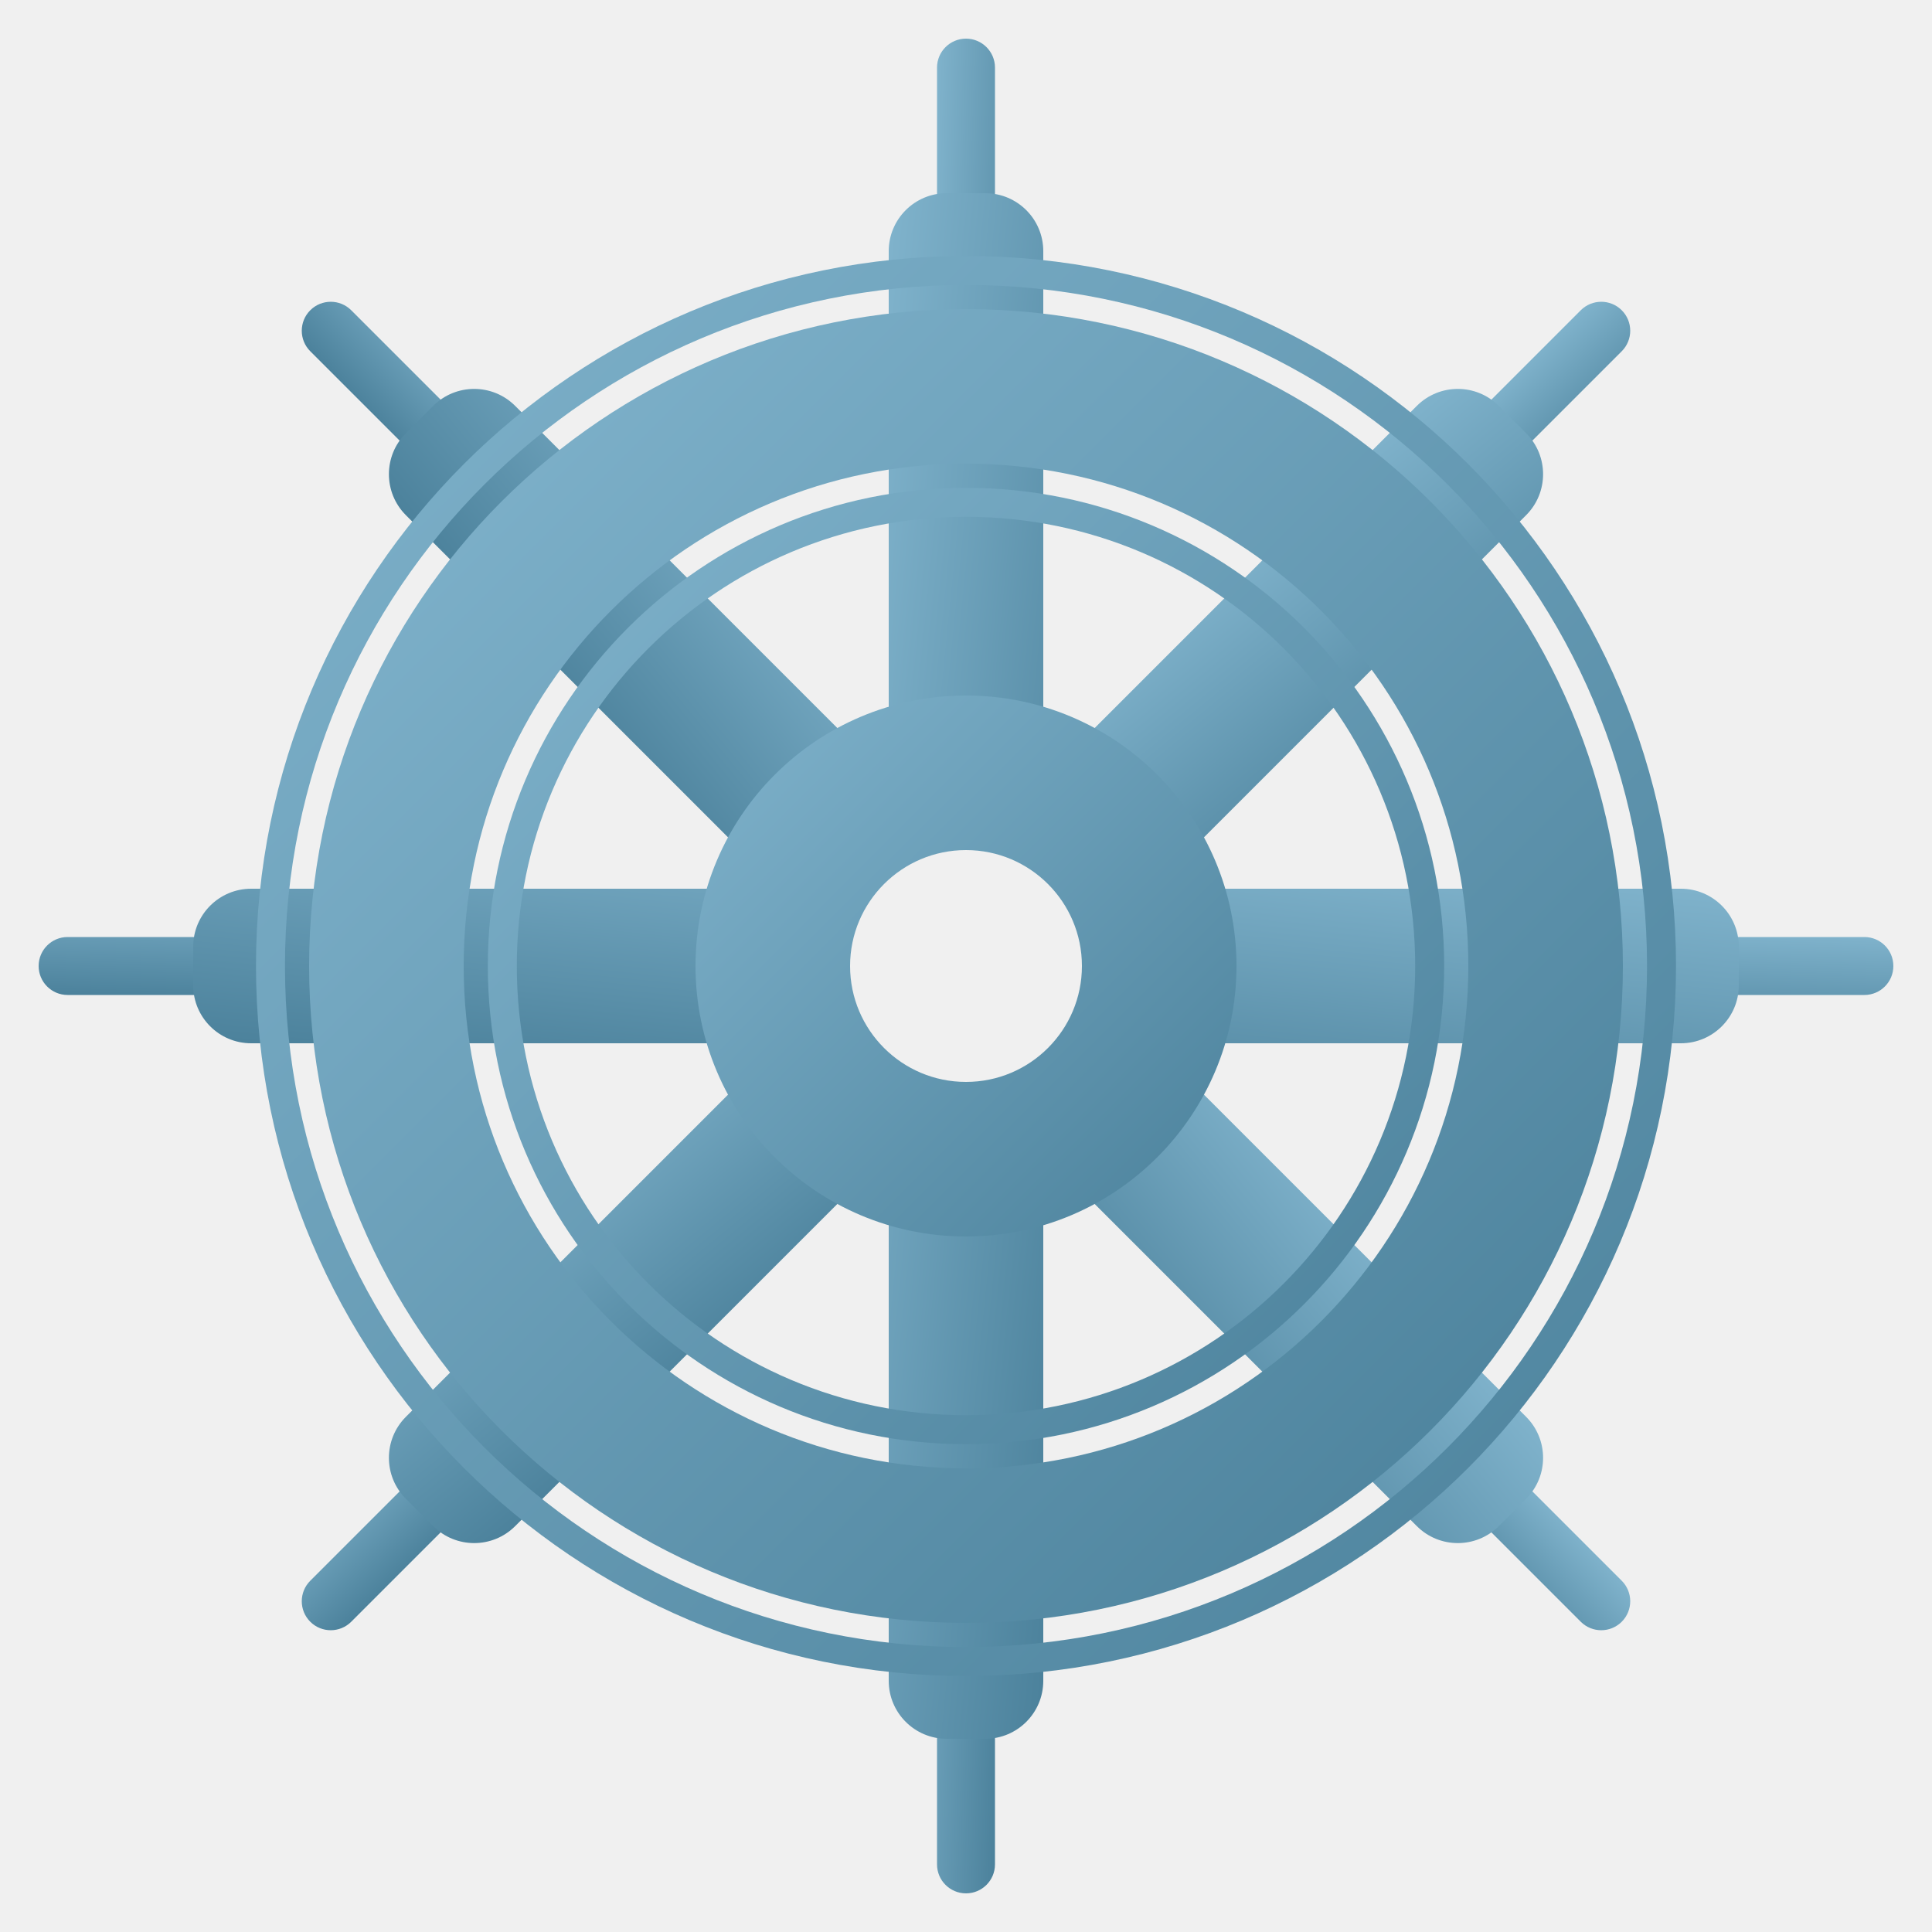
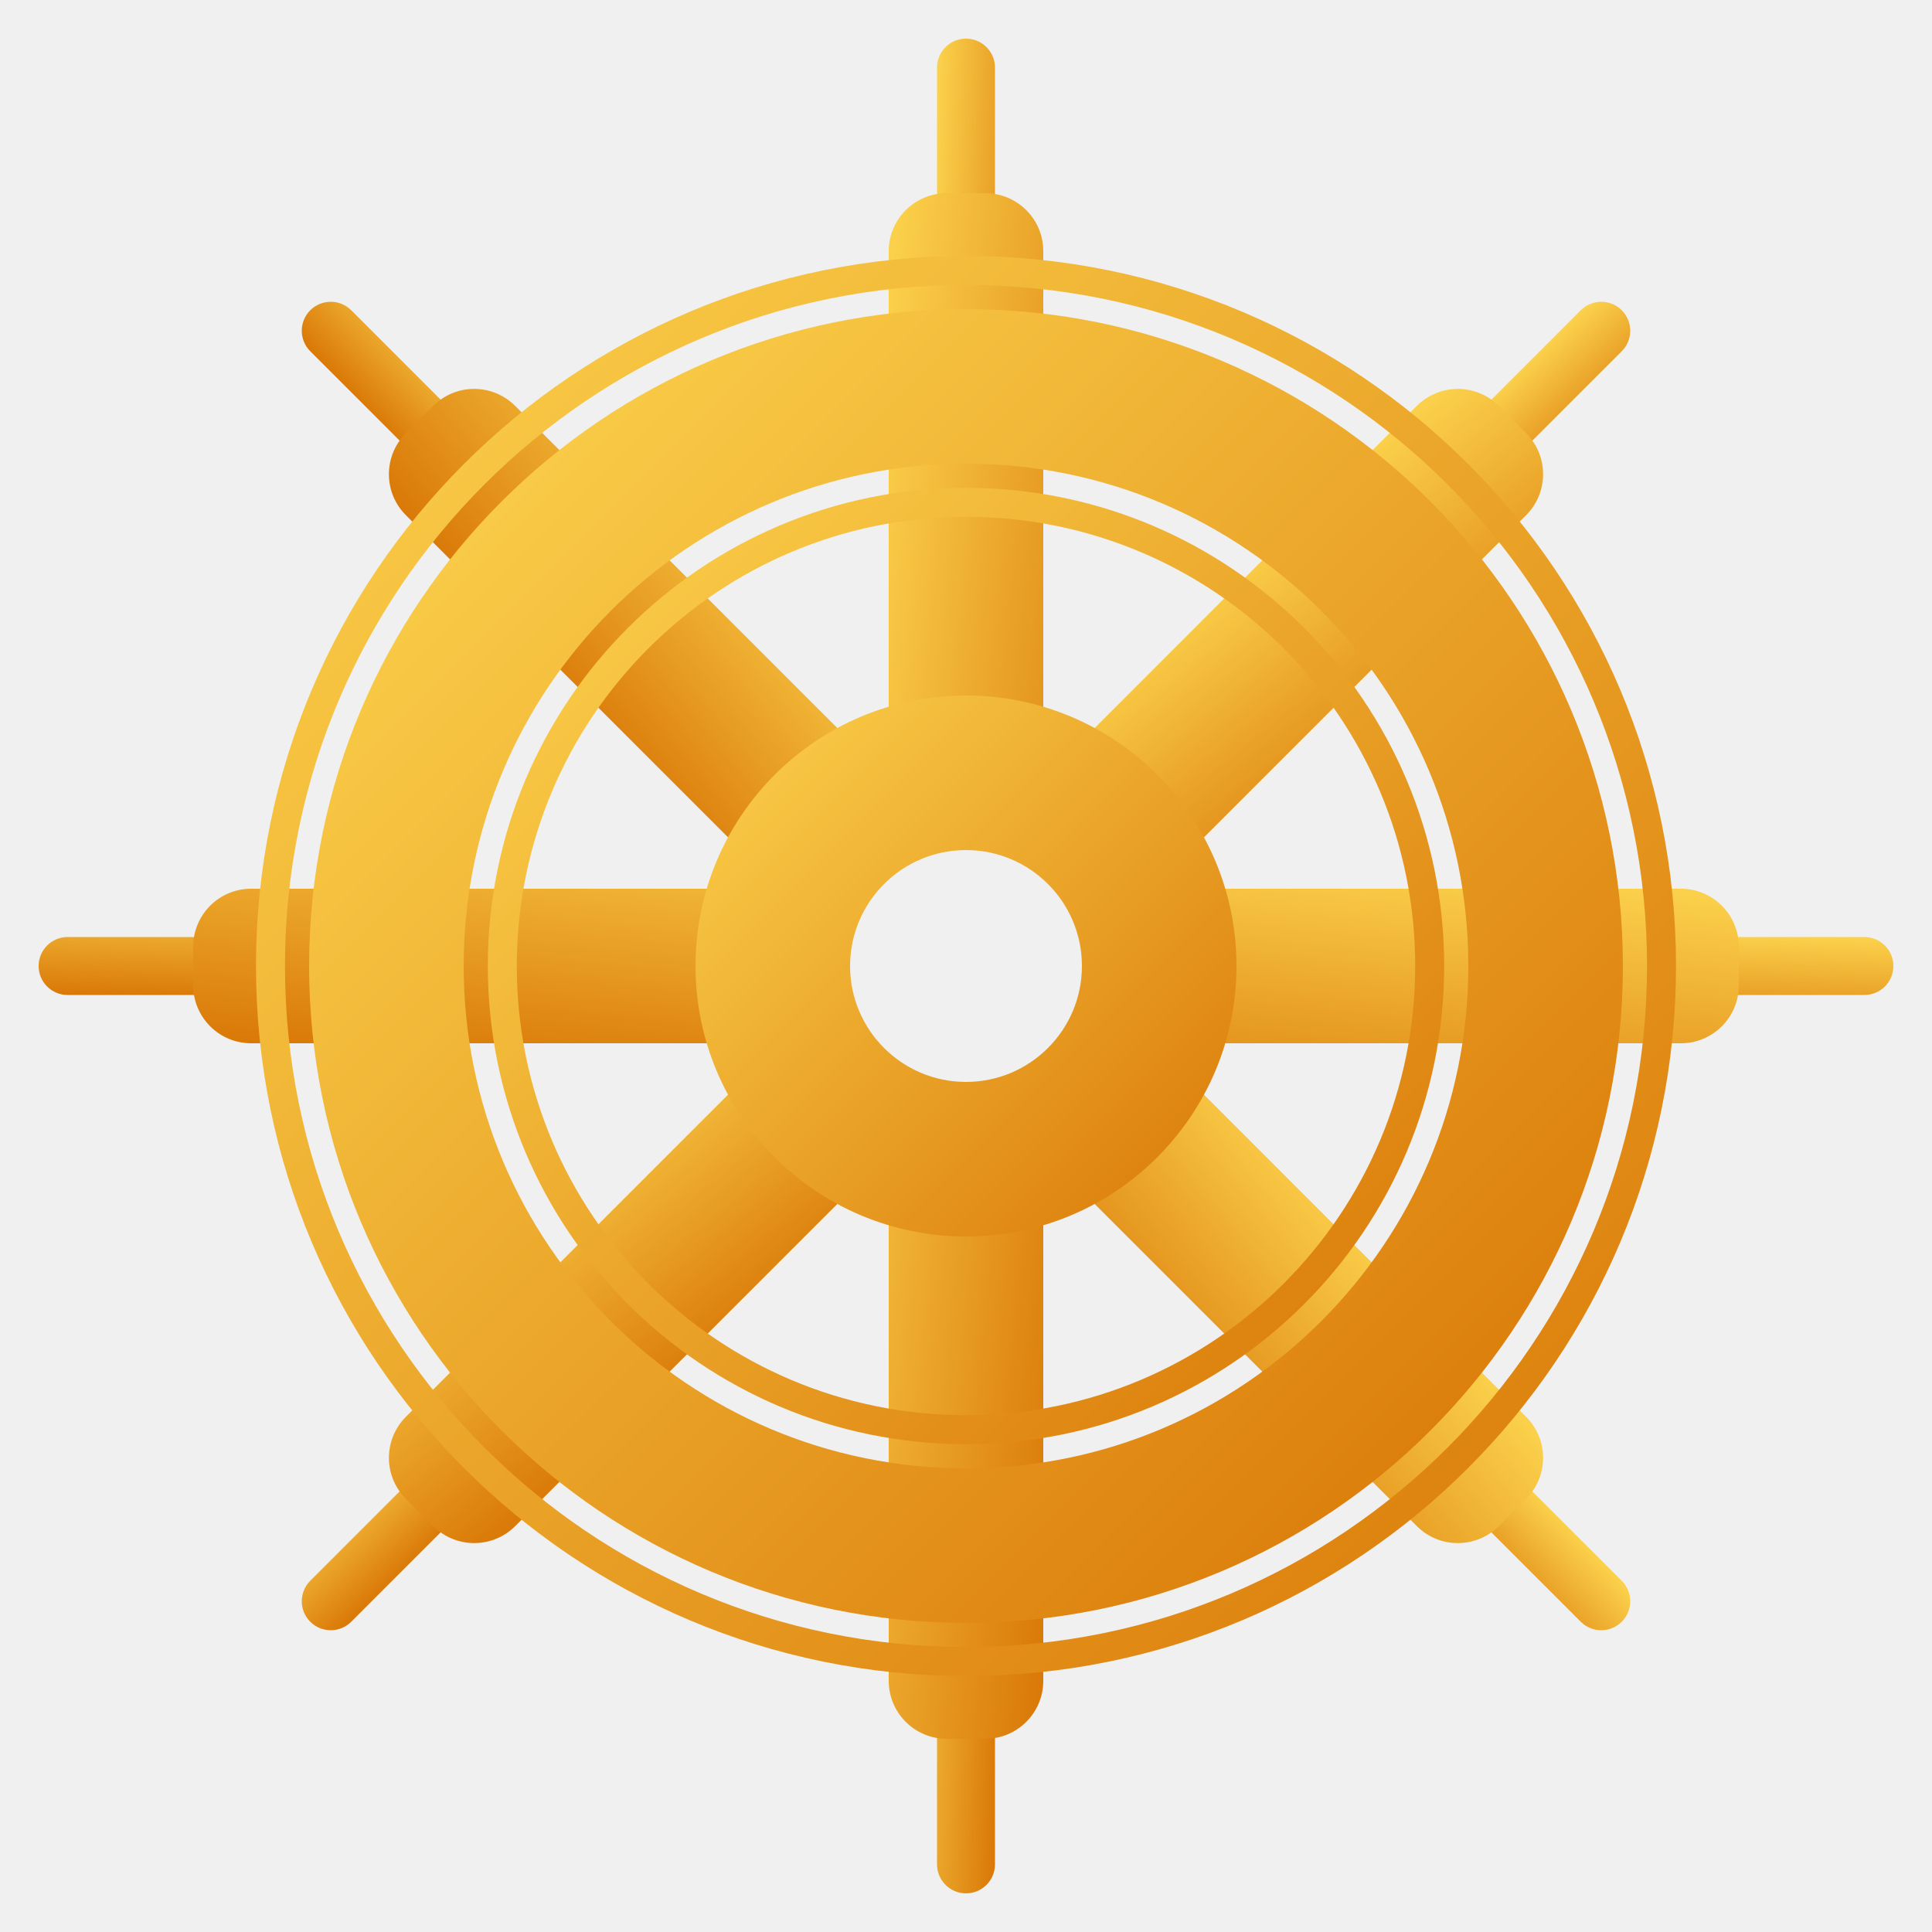
<svg xmlns="http://www.w3.org/2000/svg" viewBox="0 0 100 100" width="512" height="512">
  <defs>
    <linearGradient id="grad" x1="0%" y1="0%" x2="100%" y2="100%">
-       <stop offset="0%" stop-color="#80B3CC" />
-       <stop offset="100%" stop-color="#4B819B" />
+       <stop offset="0%" stop-color="#FCD34D" />
+       <stop offset="100%" stop-color="#D97706" />
    </linearGradient>
    <mask id="hub-hole">
      <rect width="100" height="100" fill="white" />
      <circle cx="50" cy="50" r="6" fill="black" />
    </mask>
  </defs>
  <g mask="url(#hub-hole)" fill="url(#grad)">
    <rect x="48.5" y="2" width="3" height="96" rx="1.5" />
    <rect x="48.5" y="2" width="3" height="96" rx="1.5" transform="rotate(45 50 50)" />
    <rect x="48.5" y="2" width="3" height="96" rx="1.5" transform="rotate(90 50 50)" />
    <rect x="48.5" y="2" width="3" height="96" rx="1.5" transform="rotate(135 50 50)" />
    <rect x="46" y="10" width="8" height="80" rx="3" />
    <rect x="46" y="10" width="8" height="80" rx="3" transform="rotate(45 50 50)" />
    <rect x="46" y="10" width="8" height="80" rx="3" transform="rotate(90 50 50)" />
    <rect x="46" y="10" width="8" height="80" rx="3" transform="rotate(135 50 50)" />
    <circle cx="50" cy="50" r="30" fill="none" stroke="url(#grad)" stroke-width="8" />
    <circle cx="50" cy="50" r="36" fill="none" stroke="url(#grad)" stroke-width="1.5" />
    <circle cx="50" cy="50" r="24" fill="none" stroke="url(#grad)" stroke-width="1.5" />
    <circle cx="50" cy="50" r="14" fill="url(#grad)" />
  </g>
</svg>
